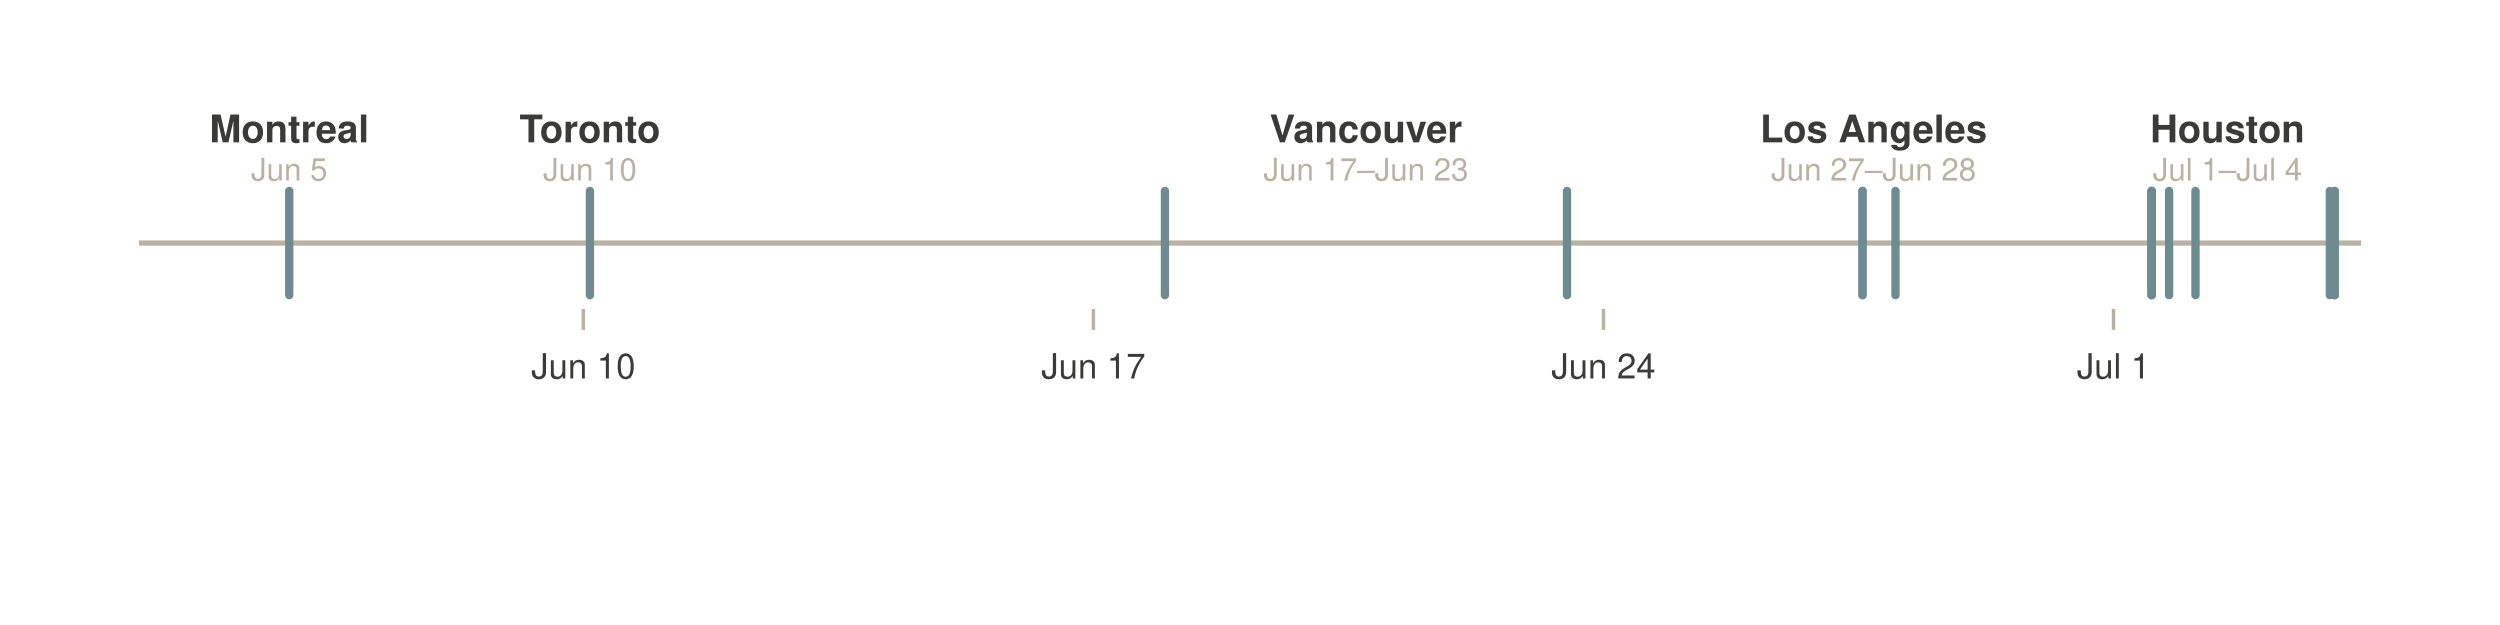
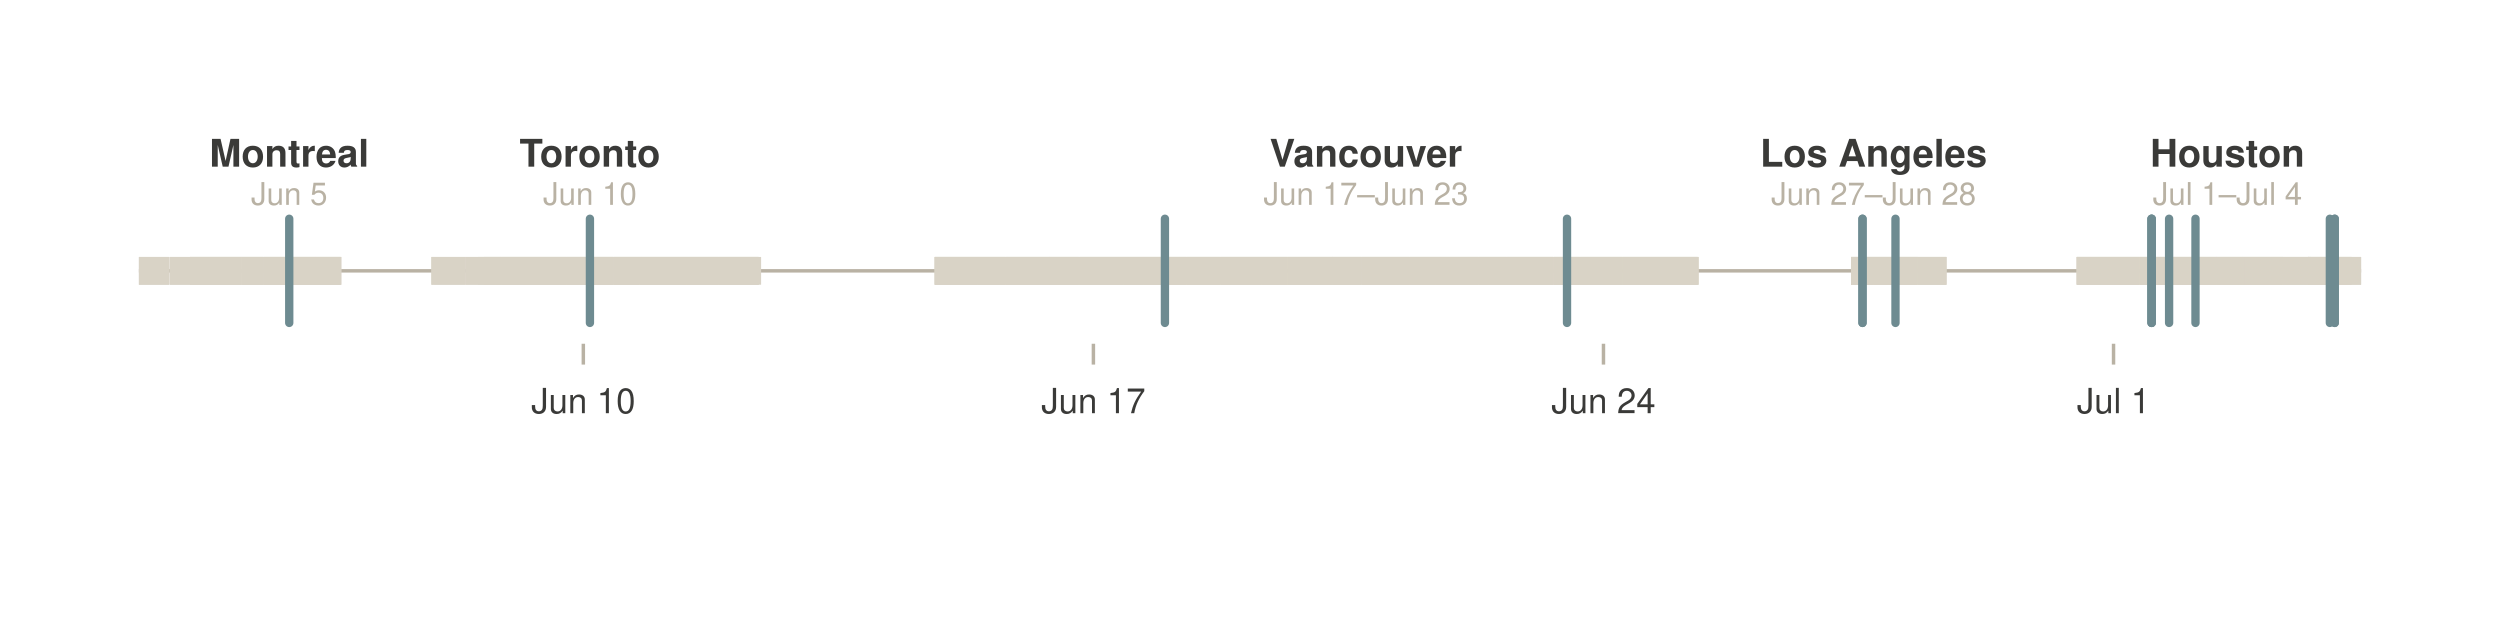
- <svg xmlns="http://www.w3.org/2000/svg" width="720pt" height="180pt" viewBox="0 0 720 180" role="img" aria-label="Detection timeline across the tournament, with date axis and city labels.">
+ <svg xmlns="http://www.w3.org/2000/svg" width="720pt" height="180pt" viewBox="0 0 720 180" role="img" aria-label="Detection timeline. A coverage band shows when sampling occurred; ticks mark windows in which any of four viruses was detected; breaks in the band are travel gaps with no sampling.">
  <g id="baseline">
-     <line x1="40" y1="70" x2="680" y2="70" stroke="#B9B2A4" stroke-width="1.5" />
+     <line x1="40" y1="78" x2="680" y2="78" stroke="#B9B2A4" stroke-width="1" />
+   </g>
+   <g id="coverage">
+     <rect x="598.2" y="74.0" width="3.9" height="8" fill="#D9D3C6" />
+     <rect x="602.0" y="74.0" width="14.2" height="8" fill="#D9D3C6" />
+     <rect x="616.2" y="74.0" width="7.0" height="8" fill="#D9D3C6" />
+     <rect x="623.3" y="74.0" width="3.0" height="8" fill="#D9D3C6" />
+     <rect x="626.3" y="74.0" width="12.1" height="8" fill="#D9D3C6" />
+     <rect x="638.4" y="74.0" width="7.5" height="8" fill="#D9D3C6" />
+     <rect x="645.9" y="74.0" width="12.0" height="8" fill="#D9D3C6" />
+     <rect x="657.9" y="74.0" width="7.0" height="8" fill="#D9D3C6" />
+     <rect x="598.2" y="74.0" width="3.8" height="8" fill="#D9D3C6" />
+     <rect x="602.0" y="74.0" width="14.2" height="8" fill="#D9D3C6" />
+     <rect x="616.2" y="74.0" width="7.0" height="8" fill="#D9D3C6" />
+     <rect x="623.2" y="74.0" width="3.0" height="8" fill="#D9D3C6" />
+     <rect x="626.3" y="74.0" width="12.1" height="8" fill="#D9D3C6" />
+     <rect x="638.4" y="74.0" width="7.5" height="8" fill="#D9D3C6" />
+     <rect x="645.9" y="74.0" width="11.6" height="8" fill="#D9D3C6" />
+     <rect x="657.4" y="74.0" width="7.4" height="8" fill="#D9D3C6" />
+     <rect x="664.8" y="74.0" width="15.2" height="8" fill="#D9D3C6" />
+     <rect x="598.1" y="74.0" width="3.8" height="8" fill="#D9D3C6" />
+     <rect x="601.9" y="74.0" width="14.2" height="8" fill="#D9D3C6" />
+     <rect x="616.2" y="74.0" width="6.9" height="8" fill="#D9D3C6" />
+     <rect x="623.1" y="74.0" width="3.1" height="8" fill="#D9D3C6" />
+     <rect x="626.2" y="74.0" width="12.1" height="8" fill="#D9D3C6" />
+     <rect x="638.3" y="74.0" width="7.5" height="8" fill="#D9D3C6" />
+     <rect x="645.8" y="74.0" width="11.5" height="8" fill="#D9D3C6" />
+     <rect x="664.7" y="74.0" width="0.9" height="8" fill="#D9D3C6" />
+     <rect x="664.7" y="74.0" width="12.5" height="8" fill="#D9D3C6" />
+     <rect x="664.7" y="74.0" width="15.3" height="8" fill="#D9D3C6" />
+     <rect x="598.0" y="74.0" width="3.9" height="8" fill="#D9D3C6" />
+     <rect x="602.0" y="74.0" width="14.2" height="8" fill="#D9D3C6" />
+     <rect x="616.2" y="74.0" width="7.0" height="8" fill="#D9D3C6" />
+     <rect x="623.2" y="74.0" width="3.1" height="8" fill="#D9D3C6" />
+     <rect x="626.2" y="74.0" width="12.1" height="8" fill="#D9D3C6" />
+     <rect x="638.3" y="74.0" width="8.1" height="8" fill="#D9D3C6" />
+     <rect x="646.4" y="74.0" width="11.0" height="8" fill="#D9D3C6" />
+     <rect x="657.4" y="74.0" width="7.4" height="8" fill="#D9D3C6" />
+     <rect x="664.8" y="74.0" width="12.5" height="8" fill="#D9D3C6" />
+     <rect x="533.1" y="74.0" width="6.5" height="8" fill="#D9D3C6" />
+     <rect x="539.6" y="74.0" width="12.7" height="8" fill="#D9D3C6" />
+     <rect x="552.3" y="74.0" width="8.3" height="8" fill="#D9D3C6" />
+     <rect x="533.1" y="74.0" width="6.5" height="8" fill="#D9D3C6" />
+     <rect x="539.6" y="74.0" width="12.6" height="8" fill="#D9D3C6" />
+     <rect x="552.2" y="74.0" width="8.3" height="8" fill="#D9D3C6" />
+     <rect x="533.2" y="74.0" width="6.4" height="8" fill="#D9D3C6" />
+     <rect x="539.6" y="74.0" width="12.6" height="8" fill="#D9D3C6" />
+     <rect x="533.1" y="74.0" width="6.6" height="8" fill="#D9D3C6" />
+     <rect x="539.7" y="74.0" width="12.6" height="8" fill="#D9D3C6" />
+     <rect x="552.3" y="74.0" width="8.3" height="8" fill="#D9D3C6" />
+     <rect x="54.7" y="74.0" width="14.8" height="8" fill="#D9D3C6" />
+     <rect x="69.6" y="74.0" width="6.2" height="8" fill="#D9D3C6" />
+     <rect x="75.8" y="74.0" width="15.0" height="8" fill="#D9D3C6" />
+     <rect x="90.8" y="74.0" width="7.5" height="8" fill="#D9D3C6" />
+     <rect x="54.8" y="74.0" width="14.7" height="8" fill="#D9D3C6" />
+     <rect x="69.5" y="74.0" width="6.3" height="8" fill="#D9D3C6" />
+     <rect x="75.9" y="74.0" width="14.9" height="8" fill="#D9D3C6" />
+     <rect x="90.7" y="74.0" width="7.4" height="8" fill="#D9D3C6" />
+     <rect x="40.0" y="74.0" width="8.7" height="8" fill="#D9D3C6" />
+     <rect x="48.9" y="74.0" width="6.0" height="8" fill="#D9D3C6" />
+     <rect x="54.8" y="74.0" width="14.7" height="8" fill="#D9D3C6" />
+     <rect x="69.6" y="74.0" width="6.2" height="8" fill="#D9D3C6" />
+     <rect x="75.8" y="74.0" width="15.0" height="8" fill="#D9D3C6" />
+     <rect x="90.8" y="74.0" width="7.5" height="8" fill="#D9D3C6" />
+     <rect x="40.0" y="74.0" width="8.7" height="8" fill="#D9D3C6" />
+     <rect x="48.8" y="74.0" width="6.0" height="8" fill="#D9D3C6" />
+     <rect x="54.8" y="74.0" width="14.7" height="8" fill="#D9D3C6" />
+     <rect x="69.5" y="74.0" width="6.4" height="8" fill="#D9D3C6" />
+     <rect x="75.9" y="74.0" width="14.8" height="8" fill="#D9D3C6" />
+     <rect x="90.7" y="74.0" width="7.4" height="8" fill="#D9D3C6" />
+     <rect x="137.7" y="74.0" width="6.6" height="8" fill="#D9D3C6" />
+     <rect x="144.3" y="74.0" width="11.3" height="8" fill="#D9D3C6" />
+     <rect x="155.6" y="74.0" width="7.5" height="8" fill="#D9D3C6" />
+     <rect x="163.1" y="74.0" width="13.5" height="8" fill="#D9D3C6" />
+     <rect x="176.6" y="74.0" width="8.2" height="8" fill="#D9D3C6" />
+     <rect x="184.8" y="74.0" width="16.2" height="8" fill="#D9D3C6" />
+     <rect x="201.0" y="74.0" width="5.9" height="8" fill="#D9D3C6" />
+     <rect x="206.9" y="74.0" width="12.3" height="8" fill="#D9D3C6" />
+     <rect x="139.4" y="74.0" width="4.7" height="8" fill="#D9D3C6" />
+     <rect x="144.1" y="74.0" width="11.4" height="8" fill="#D9D3C6" />
+     <rect x="155.5" y="74.0" width="7.5" height="8" fill="#D9D3C6" />
+     <rect x="163.1" y="74.0" width="13.5" height="8" fill="#D9D3C6" />
+     <rect x="176.6" y="74.0" width="7.6" height="8" fill="#D9D3C6" />
+     <rect x="184.2" y="74.0" width="13.4" height="8" fill="#D9D3C6" />
+     <rect x="197.6" y="74.0" width="9.3" height="8" fill="#D9D3C6" />
+     <rect x="206.9" y="74.0" width="11.5" height="8" fill="#D9D3C6" />
+     <rect x="124.3" y="74.0" width="0.7" height="8" fill="#D9D3C6" />
+     <rect x="125.0" y="74.0" width="9.0" height="8" fill="#D9D3C6" />
+     <rect x="134.0" y="74.0" width="10.4" height="8" fill="#D9D3C6" />
+     <rect x="144.5" y="74.0" width="11.0" height="8" fill="#D9D3C6" />
+     <rect x="155.5" y="74.0" width="7.5" height="8" fill="#D9D3C6" />
+     <rect x="163.0" y="74.0" width="13.6" height="8" fill="#D9D3C6" />
+     <rect x="176.7" y="74.0" width="7.5" height="8" fill="#D9D3C6" />
+     <rect x="184.2" y="74.0" width="14.0" height="8" fill="#D9D3C6" />
+     <rect x="198.2" y="74.0" width="8.6" height="8" fill="#D9D3C6" />
+     <rect x="206.8" y="74.0" width="11.6" height="8" fill="#D9D3C6" />
+     <rect x="124.2" y="74.0" width="0.7" height="8" fill="#D9D3C6" />
+     <rect x="124.9" y="74.0" width="9.2" height="8" fill="#D9D3C6" />
+     <rect x="134.1" y="74.0" width="8.5" height="8" fill="#D9D3C6" />
+     <rect x="142.6" y="74.0" width="13.0" height="8" fill="#D9D3C6" />
+     <rect x="155.6" y="74.0" width="7.5" height="8" fill="#D9D3C6" />
+     <rect x="163.2" y="74.0" width="13.5" height="8" fill="#D9D3C6" />
+     <rect x="176.7" y="74.0" width="7.5" height="8" fill="#D9D3C6" />
+     <rect x="184.2" y="74.0" width="13.4" height="8" fill="#D9D3C6" />
+     <rect x="197.6" y="74.0" width="9.3" height="8" fill="#D9D3C6" />
+     <rect x="207.0" y="74.0" width="11.6" height="8" fill="#D9D3C6" />
+     <rect x="269.3" y="74.0" width="12.3" height="8" fill="#D9D3C6" />
+     <rect x="281.5" y="74.0" width="8.1" height="8" fill="#D9D3C6" />
+     <rect x="289.6" y="74.0" width="12.5" height="8" fill="#D9D3C6" />
+     <rect x="302.2" y="74.0" width="8.5" height="8" fill="#D9D3C6" />
+     <rect x="310.7" y="74.0" width="18.6" height="8" fill="#D9D3C6" />
+     <rect x="329.3" y="74.0" width="12.2" height="8" fill="#D9D3C6" />
+     <rect x="341.5" y="74.0" width="9.8" height="8" fill="#D9D3C6" />
+     <rect x="351.4" y="74.0" width="11.8" height="8" fill="#D9D3C6" />
+     <rect x="363.2" y="74.0" width="7.6" height="8" fill="#D9D3C6" />
+     <rect x="370.8" y="74.0" width="12.9" height="8" fill="#D9D3C6" />
+     <rect x="383.6" y="74.0" width="8.4" height="8" fill="#D9D3C6" />
+     <rect x="392.1" y="74.0" width="14.4" height="8" fill="#D9D3C6" />
+     <rect x="406.5" y="74.0" width="6.7" height="8" fill="#D9D3C6" />
+     <rect x="413.2" y="74.0" width="12.5" height="8" fill="#D9D3C6" />
+     <rect x="425.8" y="74.0" width="21.6" height="8" fill="#D9D3C6" />
+     <rect x="447.4" y="74.0" width="7.5" height="8" fill="#D9D3C6" />
+     <rect x="455.0" y="74.0" width="12.3" height="8" fill="#D9D3C6" />
+     <rect x="467.3" y="74.0" width="7.9" height="8" fill="#D9D3C6" />
+     <rect x="475.2" y="74.0" width="13.7" height="8" fill="#D9D3C6" />
+     <rect x="269.3" y="74.0" width="12.2" height="8" fill="#D9D3C6" />
+     <rect x="281.6" y="74.0" width="8.0" height="8" fill="#D9D3C6" />
+     <rect x="289.6" y="74.0" width="21.0" height="8" fill="#D9D3C6" />
+     <rect x="310.6" y="74.0" width="12.9" height="8" fill="#D9D3C6" />
+     <rect x="323.5" y="74.0" width="5.9" height="8" fill="#D9D3C6" />
+     <rect x="329.4" y="74.0" width="12.2" height="8" fill="#D9D3C6" />
+     <rect x="341.7" y="74.0" width="9.8" height="8" fill="#D9D3C6" />
+     <rect x="351.5" y="74.0" width="11.7" height="8" fill="#D9D3C6" />
+     <rect x="363.2" y="74.0" width="7.6" height="8" fill="#D9D3C6" />
+     <rect x="370.9" y="74.0" width="21.2" height="8" fill="#D9D3C6" />
+     <rect x="392.1" y="74.0" width="13.7" height="8" fill="#D9D3C6" />
+     <rect x="405.9" y="74.0" width="7.4" height="8" fill="#D9D3C6" />
+     <rect x="413.3" y="74.0" width="20.5" height="8" fill="#D9D3C6" />
+     <rect x="433.8" y="74.0" width="13.6" height="8" fill="#D9D3C6" />
+     <rect x="447.5" y="74.0" width="7.6" height="8" fill="#D9D3C6" />
+     <rect x="455.1" y="74.0" width="12.2" height="8" fill="#D9D3C6" />
+     <rect x="467.3" y="74.0" width="7.9" height="8" fill="#D9D3C6" />
+     <rect x="475.3" y="74.0" width="13.9" height="8" fill="#D9D3C6" />
+     <rect x="269.1" y="74.0" width="12.3" height="8" fill="#D9D3C6" />
+     <rect x="281.4" y="74.0" width="8.7" height="8" fill="#D9D3C6" />
+     <rect x="290.1" y="74.0" width="12.1" height="8" fill="#D9D3C6" />
+     <rect x="302.1" y="74.0" width="8.7" height="8" fill="#D9D3C6" />
+     <rect x="310.9" y="74.0" width="12.7" height="8" fill="#D9D3C6" />
+     <rect x="323.6" y="74.0" width="5.9" height="8" fill="#D9D3C6" />
+     <rect x="329.5" y="74.0" width="12.2" height="8" fill="#D9D3C6" />
+     <rect x="341.7" y="74.0" width="9.7" height="8" fill="#D9D3C6" />
+     <rect x="351.5" y="74.0" width="11.8" height="8" fill="#D9D3C6" />
+     <rect x="363.3" y="74.0" width="7.6" height="8" fill="#D9D3C6" />
+     <rect x="370.9" y="74.0" width="12.7" height="8" fill="#D9D3C6" />
+     <rect x="383.6" y="74.0" width="8.5" height="8" fill="#D9D3C6" />
+     <rect x="392.1" y="74.0" width="13.8" height="8" fill="#D9D3C6" />
+     <rect x="405.9" y="74.0" width="7.4" height="8" fill="#D9D3C6" />
+     <rect x="413.3" y="74.0" width="12.5" height="8" fill="#D9D3C6" />
+     <rect x="425.8" y="74.0" width="8.0" height="8" fill="#D9D3C6" />
+     <rect x="433.9" y="74.0" width="13.6" height="8" fill="#D9D3C6" />
+     <rect x="447.5" y="74.0" width="7.6" height="8" fill="#D9D3C6" />
+     <rect x="455.1" y="74.0" width="12.2" height="8" fill="#D9D3C6" />
+     <rect x="467.4" y="74.0" width="7.9" height="8" fill="#D9D3C6" />
+     <rect x="475.3" y="74.0" width="13.9" height="8" fill="#D9D3C6" />
+     <rect x="269.2" y="74.0" width="12.3" height="8" fill="#D9D3C6" />
+     <rect x="281.5" y="74.0" width="8.0" height="8" fill="#D9D3C6" />
+     <rect x="289.6" y="74.0" width="12.7" height="8" fill="#D9D3C6" />
+     <rect x="302.2" y="74.0" width="8.5" height="8" fill="#D9D3C6" />
+     <rect x="310.8" y="74.0" width="12.8" height="8" fill="#D9D3C6" />
+     <rect x="323.6" y="74.0" width="5.8" height="8" fill="#D9D3C6" />
+     <rect x="329.4" y="74.0" width="12.2" height="8" fill="#D9D3C6" />
+     <rect x="341.6" y="74.0" width="9.8" height="8" fill="#D9D3C6" />
+     <rect x="351.4" y="74.0" width="11.8" height="8" fill="#D9D3C6" />
+     <rect x="363.2" y="74.0" width="7.6" height="8" fill="#D9D3C6" />
+     <rect x="370.8" y="74.0" width="12.9" height="8" fill="#D9D3C6" />
+     <rect x="383.7" y="74.0" width="8.4" height="8" fill="#D9D3C6" />
+     <rect x="392.1" y="74.0" width="13.8" height="8" fill="#D9D3C6" />
+     <rect x="405.9" y="74.0" width="7.4" height="8" fill="#D9D3C6" />
+     <rect x="413.3" y="74.0" width="12.5" height="8" fill="#D9D3C6" />
+     <rect x="425.8" y="74.0" width="8.7" height="8" fill="#D9D3C6" />
+     <rect x="434.5" y="74.0" width="12.9" height="8" fill="#D9D3C6" />
+     <rect x="447.5" y="74.0" width="7.5" height="8" fill="#D9D3C6" />
+     <rect x="455.0" y="74.0" width="12.3" height="8" fill="#D9D3C6" />
+     <rect x="467.3" y="74.0" width="7.9" height="8" fill="#D9D3C6" />
+     <rect x="475.2" y="74.0" width="13.7" height="8" fill="#D9D3C6" />
+   </g>
+   <g id="detection-ticks">
+     <line x1="83.3" y1="63.0" x2="83.3" y2="93.0" stroke="#6E8B91" stroke-width="2.4" stroke-linecap="round" />
+     <line x1="169.9" y1="63.0" x2="169.9" y2="93.0" stroke="#6E8B91" stroke-width="2.4" stroke-linecap="round" />
+     <line x1="335.5" y1="63.0" x2="335.5" y2="93.0" stroke="#6E8B91" stroke-width="2.4" stroke-linecap="round" />
+     <line x1="451.3" y1="63.0" x2="451.3" y2="93.0" stroke="#6E8B91" stroke-width="2.4" stroke-linecap="round" />
+     <line x1="536.4" y1="63.0" x2="536.4" y2="93.0" stroke="#6E8B91" stroke-width="2.4" stroke-linecap="round" />
+     <line x1="536.4" y1="63.0" x2="536.4" y2="93.0" stroke="#6E8B91" stroke-width="2.4" stroke-linecap="round" />
+     <line x1="545.9" y1="63.0" x2="545.9" y2="93.0" stroke="#6E8B91" stroke-width="2.4" stroke-linecap="round" />
+     <line x1="619.6" y1="63.0" x2="619.6" y2="93.0" stroke="#6E8B91" stroke-width="2.4" stroke-linecap="round" />
+     <line x1="619.7" y1="63.0" x2="619.7" y2="93.0" stroke="#6E8B91" stroke-width="2.4" stroke-linecap="round" />
+     <line x1="619.7" y1="63.0" x2="619.7" y2="93.0" stroke="#6E8B91" stroke-width="2.4" stroke-linecap="round" />
+     <line x1="624.7" y1="63.0" x2="624.7" y2="93.0" stroke="#6E8B91" stroke-width="2.4" stroke-linecap="round" />
+     <line x1="632.3" y1="63.0" x2="632.3" y2="93.0" stroke="#6E8B91" stroke-width="2.4" stroke-linecap="round" />
+     <line x1="671.0" y1="63.0" x2="671.0" y2="93.0" stroke="#6E8B91" stroke-width="2.4" stroke-linecap="round" />
+     <line x1="672.4" y1="63.0" x2="672.4" y2="93.0" stroke="#6E8B91" stroke-width="2.4" stroke-linecap="round" />
+     <line x1="672.4" y1="63.0" x2="672.4" y2="93.0" stroke="#6E8B91" stroke-width="2.4" stroke-linecap="round" />
  </g>
  <g id="date-axis">
-     <line x1="168.0" y1="89.0" x2="168.0" y2="95.0" stroke="#B9B2A4" stroke-width="1" />
-     <text x="168.0" y="109.0" font-family="Helvetica, Arial, sans-serif" font-size="10" fill="#3A3A38" text-anchor="middle">Jun 10</text>
-     <line x1="314.9" y1="89.0" x2="314.9" y2="95.0" stroke="#B9B2A4" stroke-width="1" />
-     <text x="314.9" y="109.0" font-family="Helvetica, Arial, sans-serif" font-size="10" fill="#3A3A38" text-anchor="middle">Jun 17</text>
-     <line x1="461.8" y1="89.0" x2="461.8" y2="95.0" stroke="#B9B2A4" stroke-width="1" />
-     <text x="461.8" y="109.0" font-family="Helvetica, Arial, sans-serif" font-size="10" fill="#3A3A38" text-anchor="middle">Jun 24</text>
-     <line x1="608.7" y1="89.0" x2="608.7" y2="95.0" stroke="#B9B2A4" stroke-width="1" />
-     <text x="608.7" y="109.0" font-family="Helvetica, Arial, sans-serif" font-size="10" fill="#3A3A38" text-anchor="middle">Jul 1</text>
-   </g>
-   <g id="detection-ticks">
-     <line x1="83.3" y1="55.0" x2="83.3" y2="85.0" stroke="#6E8B91" stroke-width="2.4" stroke-linecap="round" />
-     <line x1="169.9" y1="55.0" x2="169.9" y2="85.0" stroke="#6E8B91" stroke-width="2.4" stroke-linecap="round" />
-     <line x1="335.5" y1="55.0" x2="335.5" y2="85.0" stroke="#6E8B91" stroke-width="2.4" stroke-linecap="round" />
-     <line x1="451.3" y1="55.0" x2="451.3" y2="85.0" stroke="#6E8B91" stroke-width="2.4" stroke-linecap="round" />
-     <line x1="536.4" y1="55.0" x2="536.4" y2="85.0" stroke="#6E8B91" stroke-width="2.4" stroke-linecap="round" />
-     <line x1="536.4" y1="55.0" x2="536.4" y2="85.0" stroke="#6E8B91" stroke-width="2.4" stroke-linecap="round" />
-     <line x1="545.9" y1="55.0" x2="545.9" y2="85.0" stroke="#6E8B91" stroke-width="2.4" stroke-linecap="round" />
-     <line x1="619.6" y1="55.0" x2="619.6" y2="85.0" stroke="#6E8B91" stroke-width="2.4" stroke-linecap="round" />
-     <line x1="619.7" y1="55.0" x2="619.7" y2="85.0" stroke="#6E8B91" stroke-width="2.4" stroke-linecap="round" />
-     <line x1="619.7" y1="55.0" x2="619.7" y2="85.0" stroke="#6E8B91" stroke-width="2.4" stroke-linecap="round" />
-     <line x1="624.7" y1="55.0" x2="624.7" y2="85.0" stroke="#6E8B91" stroke-width="2.4" stroke-linecap="round" />
-     <line x1="632.3" y1="55.0" x2="632.3" y2="85.0" stroke="#6E8B91" stroke-width="2.4" stroke-linecap="round" />
-     <line x1="671.0" y1="55.0" x2="671.0" y2="85.0" stroke="#6E8B91" stroke-width="2.4" stroke-linecap="round" />
-     <line x1="672.4" y1="55.0" x2="672.4" y2="85.0" stroke="#6E8B91" stroke-width="2.4" stroke-linecap="round" />
-     <line x1="672.4" y1="55.0" x2="672.4" y2="85.0" stroke="#6E8B91" stroke-width="2.4" stroke-linecap="round" />
+     <line x1="168.0" y1="99.0" x2="168.0" y2="105.0" stroke="#B9B2A4" stroke-width="1" />
+     <text x="168.0" y="119.0" font-family="Helvetica, Arial, sans-serif" font-size="10" fill="#3A3A38" text-anchor="middle">Jun 10</text>
+     <line x1="314.9" y1="99.0" x2="314.9" y2="105.0" stroke="#B9B2A4" stroke-width="1" />
+     <text x="314.9" y="119.0" font-family="Helvetica, Arial, sans-serif" font-size="10" fill="#3A3A38" text-anchor="middle">Jun 17</text>
+     <line x1="461.8" y1="99.0" x2="461.8" y2="105.0" stroke="#B9B2A4" stroke-width="1" />
+     <text x="461.8" y="119.0" font-family="Helvetica, Arial, sans-serif" font-size="10" fill="#3A3A38" text-anchor="middle">Jun 24</text>
+     <line x1="608.7" y1="99.0" x2="608.7" y2="105.0" stroke="#B9B2A4" stroke-width="1" />
+     <text x="608.7" y="119.0" font-family="Helvetica, Arial, sans-serif" font-size="10" fill="#3A3A38" text-anchor="middle">Jul 1</text>
  </g>
  <g id="city-labels">
-     <text x="83.3" y="41.0" font-family="Helvetica, Arial, sans-serif" font-size="11" font-weight="600" fill="#3A3A38" text-anchor="middle">Montreal</text>
-     <text x="83.3" y="52.0" font-family="Helvetica, Arial, sans-serif" font-size="9" fill="#B9B2A4" text-anchor="middle">Jun 5</text>
-     <text x="169.9" y="41.0" font-family="Helvetica, Arial, sans-serif" font-size="11" font-weight="600" fill="#3A3A38" text-anchor="middle">Toronto</text>
-     <text x="169.9" y="52.0" font-family="Helvetica, Arial, sans-serif" font-size="9" fill="#B9B2A4" text-anchor="middle">Jun 10</text>
-     <text x="393.4" y="41.0" font-family="Helvetica, Arial, sans-serif" font-size="11" font-weight="600" fill="#3A3A38" text-anchor="middle">Vancouver</text>
-     <text x="393.4" y="52.0" font-family="Helvetica, Arial, sans-serif" font-size="9" fill="#B9B2A4" text-anchor="middle">Jun 17–Jun 23</text>
-     <text x="539.6" y="41.0" font-family="Helvetica, Arial, sans-serif" font-size="11" font-weight="600" fill="#3A3A38" text-anchor="middle">Los Angeles</text>
-     <text x="539.6" y="52.0" font-family="Helvetica, Arial, sans-serif" font-size="9" fill="#B9B2A4" text-anchor="middle">Jun 27–Jun 28</text>
-     <text x="641.5" y="41.0" font-family="Helvetica, Arial, sans-serif" font-size="11" font-weight="600" fill="#3A3A38" text-anchor="middle">Houston</text>
-     <text x="641.5" y="52.0" font-family="Helvetica, Arial, sans-serif" font-size="9" fill="#B9B2A4" text-anchor="middle">Jul 1–Jul 4</text>
+     <text x="641.5" y="48.0" font-family="Helvetica, Arial, sans-serif" font-size="11" font-weight="600" fill="#3A3A38" text-anchor="middle">Houston</text>
+     <text x="641.5" y="59.0" font-family="Helvetica, Arial, sans-serif" font-size="9" fill="#B9B2A4" text-anchor="middle">Jul 1–Jul 4</text>
+     <text x="539.6" y="48.0" font-family="Helvetica, Arial, sans-serif" font-size="11" font-weight="600" fill="#3A3A38" text-anchor="middle">Los Angeles</text>
+     <text x="539.6" y="59.0" font-family="Helvetica, Arial, sans-serif" font-size="9" fill="#B9B2A4" text-anchor="middle">Jun 27–Jun 28</text>
+     <text x="83.3" y="48.0" font-family="Helvetica, Arial, sans-serif" font-size="11" font-weight="600" fill="#3A3A38" text-anchor="middle">Montreal</text>
+     <text x="83.3" y="59.0" font-family="Helvetica, Arial, sans-serif" font-size="9" fill="#B9B2A4" text-anchor="middle">Jun 5</text>
+     <text x="169.9" y="48.0" font-family="Helvetica, Arial, sans-serif" font-size="11" font-weight="600" fill="#3A3A38" text-anchor="middle">Toronto</text>
+     <text x="169.9" y="59.0" font-family="Helvetica, Arial, sans-serif" font-size="9" fill="#B9B2A4" text-anchor="middle">Jun 10</text>
+     <text x="393.4" y="48.0" font-family="Helvetica, Arial, sans-serif" font-size="11" font-weight="600" fill="#3A3A38" text-anchor="middle">Vancouver</text>
+     <text x="393.4" y="59.0" font-family="Helvetica, Arial, sans-serif" font-size="9" fill="#B9B2A4" text-anchor="middle">Jun 17–Jun 23</text>
  </g>
</svg>
